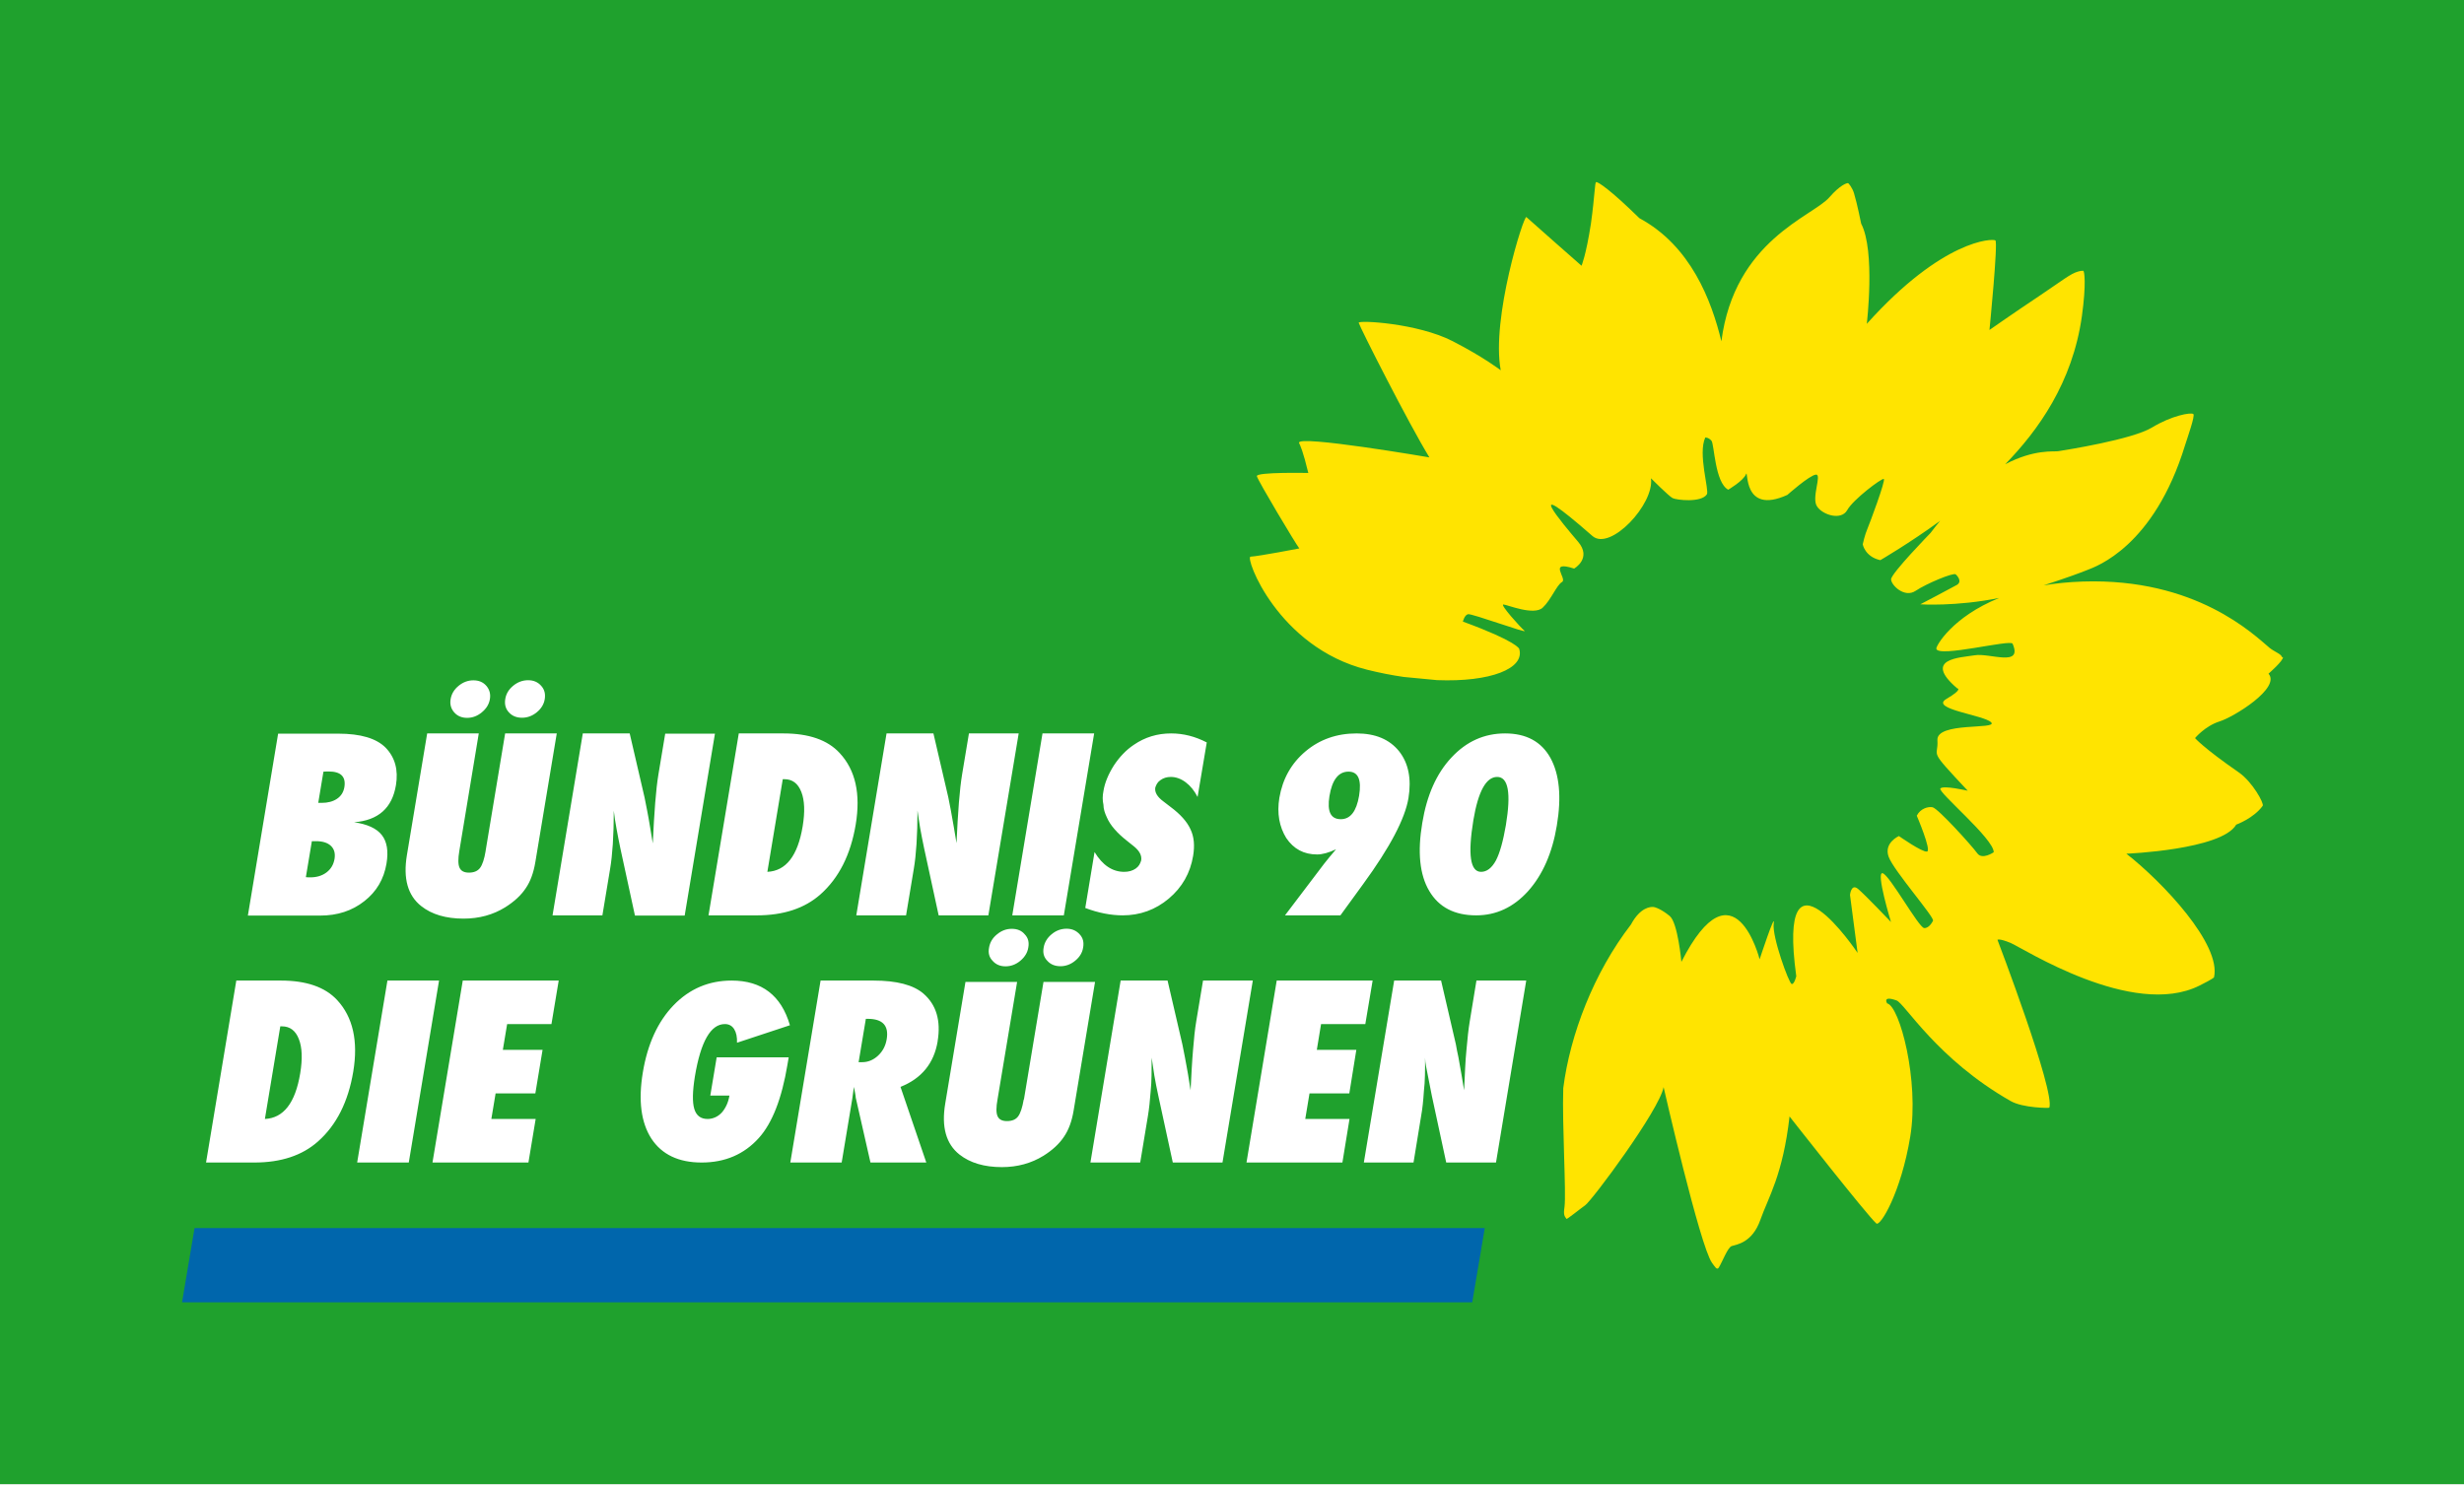
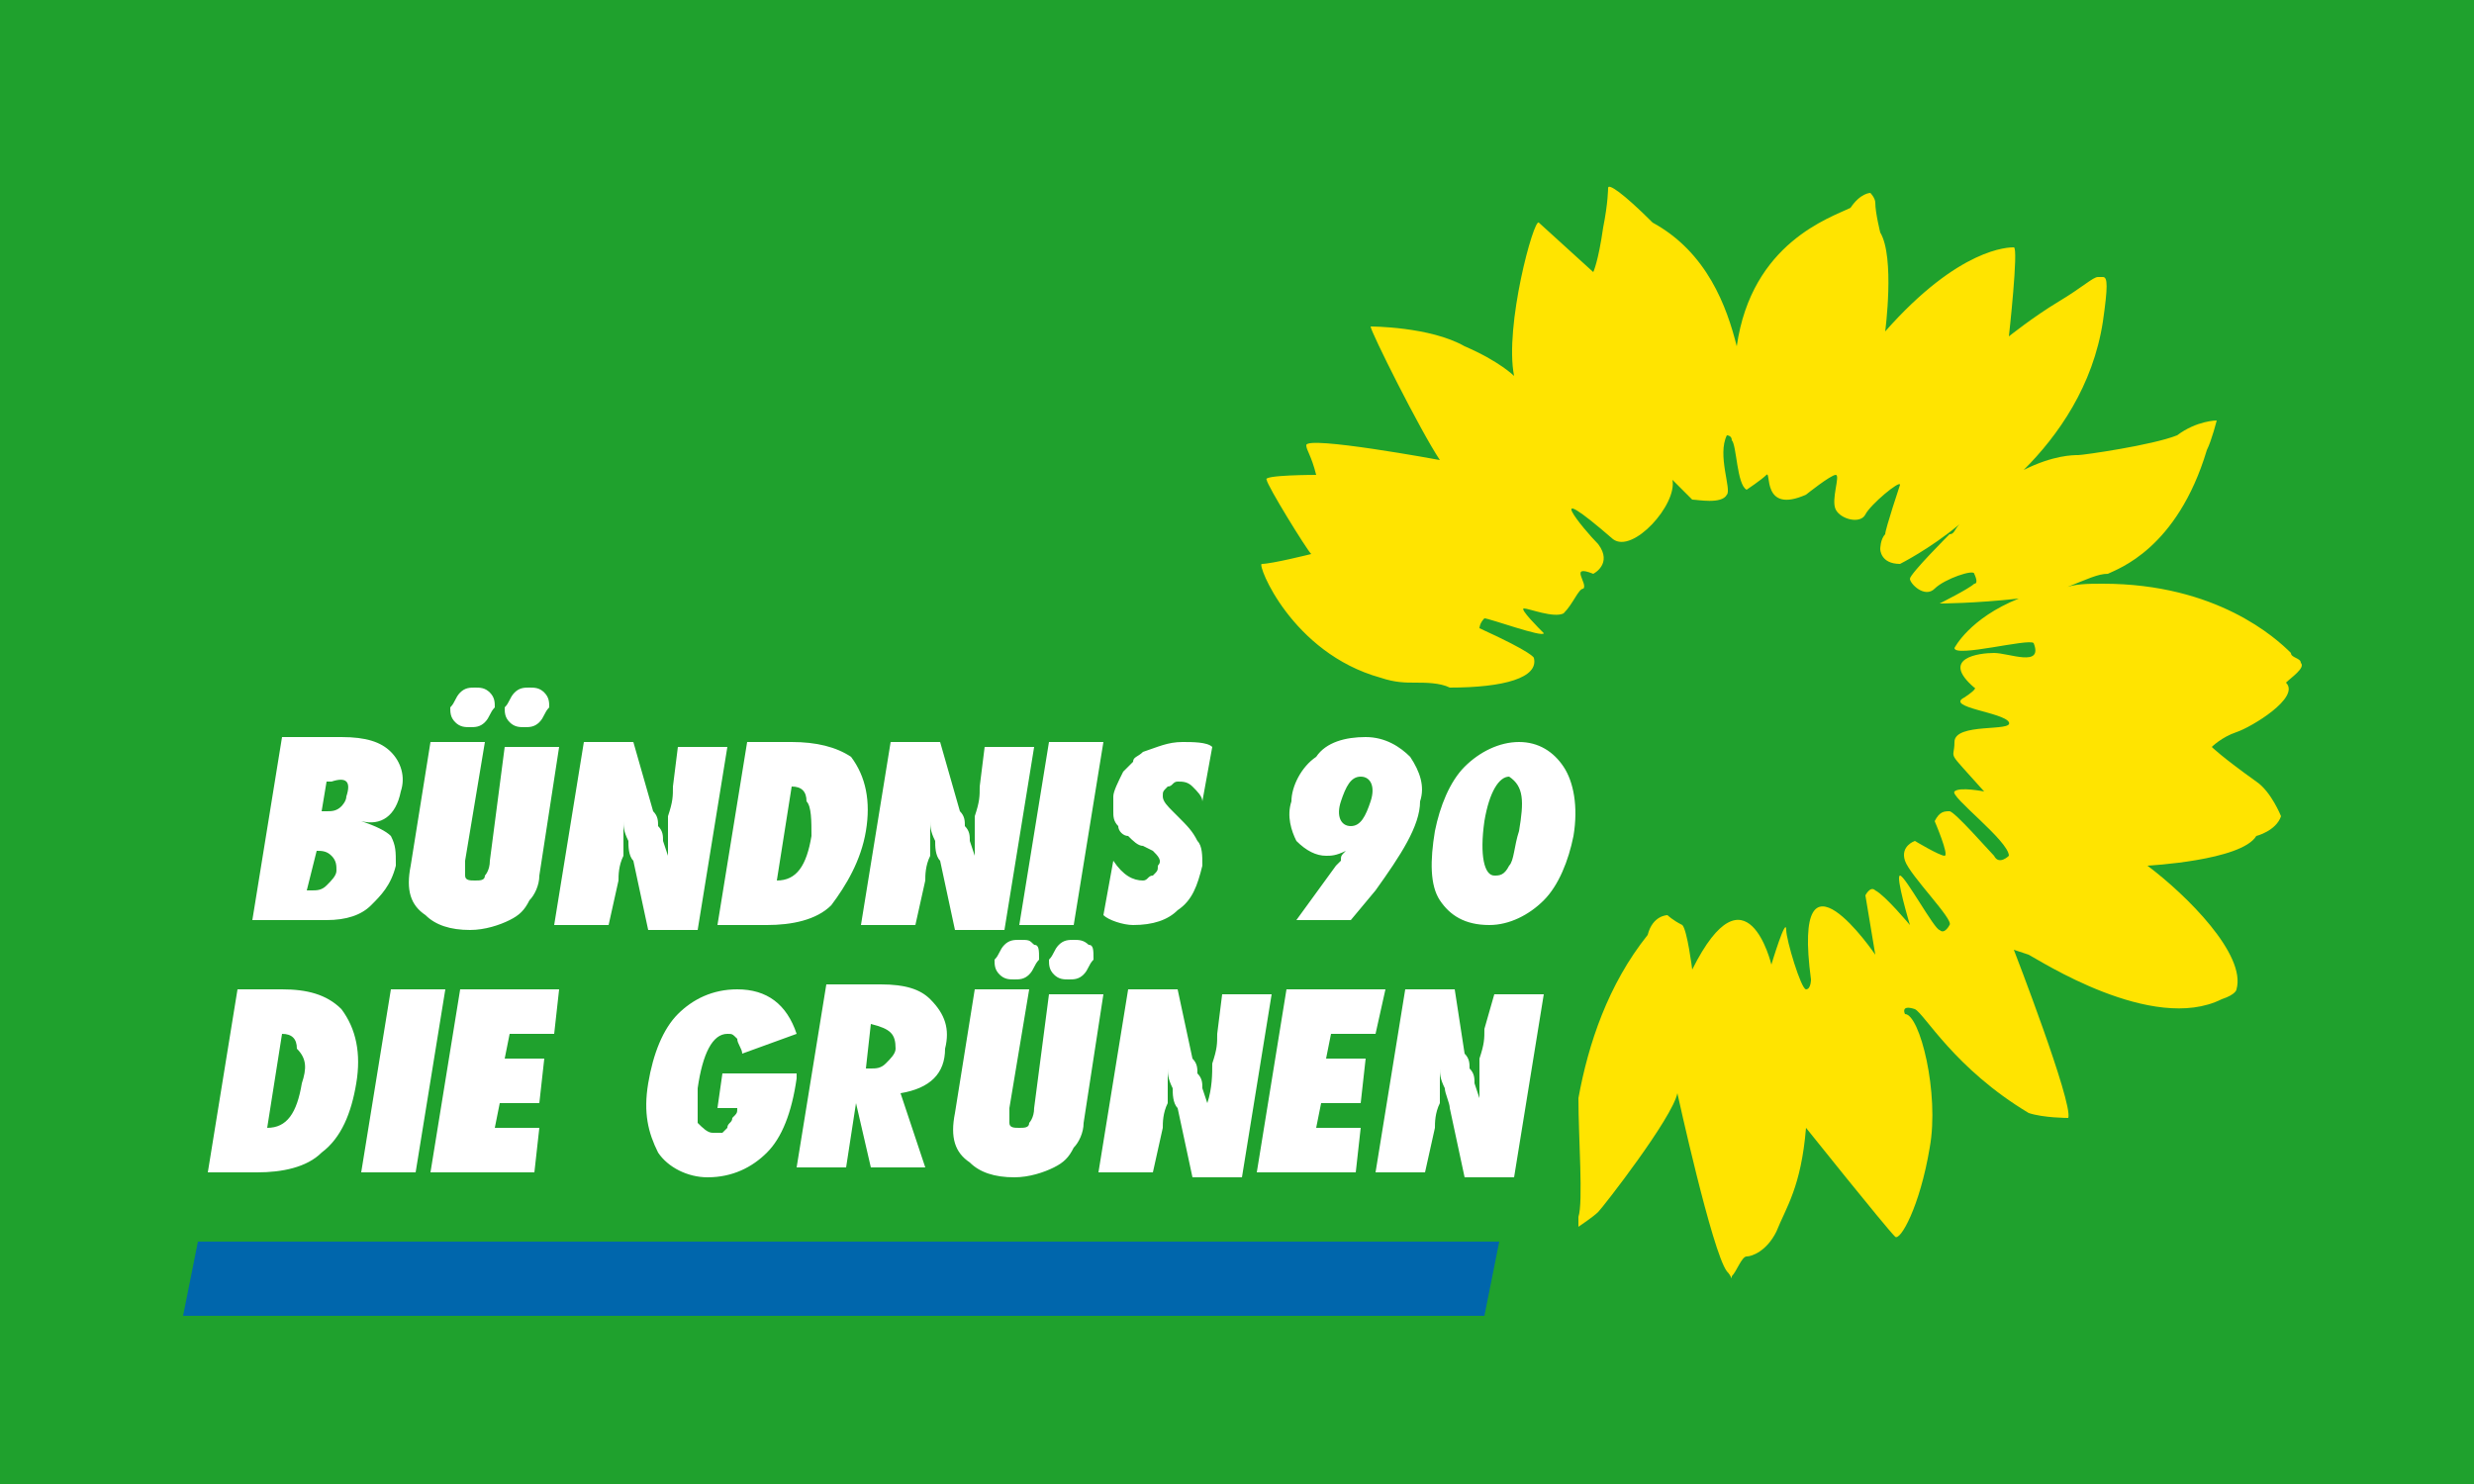
- <svg xmlns="http://www.w3.org/2000/svg" xml:space="preserve" height="150.28" width="249.45" version="1.1">
-   <path d="m0,150.28,249.45,0,0-150.28h-249.45v150.28z" fill-rule="nonzero" fill="#1fa12d" />
-   <path d="m18.425,131.87,130.62,0,1.27-7.52-130.62,0-1.266,7.52" fill-rule="nonzero" fill="#0066ac" />
-   <path d="m231.01,66.54c0-0.285-0.75-0.541-1.24-0.936-1.62-1.359-7.45-7.09-18.91-6.719-1.45,0.05-2.77,0.182-3.97,0.389,2.43-0.793,3.7-1.266,4.43-1.56,0.89-0.35,6.74-2.355,9.89-12.63,0.28-0.88,1.03-2.998,0.84-3.157-0.24-0.198-2.2,0.153-4.19,1.364s-8.68,2.268-9.49,2.397c-0.46,0.07-2.43-0.221-5.37,1.324,3.31-3.402,6.82-8.238,7.77-15.022,0.45-3.255,0.25-4.583,0.13-4.574-0.2,0.01-0.3,0.01-0.55,0.09-0.74,0.216-1.49,0.841-3.91,2.47-2.45,1.63-5.03,3.435-5.03,3.435s0.88-8.867,0.6-9.067c-0.26-0.2-5.3-0.15-13.02,8.447,0,0,0.88-7.367-0.57-10.147,0,0-0.4-2.012-0.72-3.062-0.15-0.525-0.56-1.075-0.63-1.038-0.12,0-0.77,0.175-1.87,1.438-1.7,1.95-9.61,4.337-10.93,14.579-1-4.134-3.1-9.667-8.3-12.467-2.93-2.875-4.23-3.725-4.38-3.65-0.14,0-0.13,1.338-0.53,4.213-0.5,3.231-0.95,4.251-0.95,4.251s-5.45-4.789-5.58-4.926c-0.25-0.263-3.58,10.259-2.6,15.51,0,0-1.73-1.335-4.87-2.948-3.56-1.828-9.55-2.142-9.51-1.862,0.13,0.472,5.06,10.212,7.16,13.633,0,0-13.43-2.308-13.2-1.469,0.13,0.277,0.4,0.805,0.94,3.046,0,0-5.27-0.113-5.21,0.322,0.12,0.487,4,6.965,4.3,7.319,0,0-4.08,0.788-4.94,0.835-0.59,0.02,2.73,9.163,11.79,11.443,1.29,0.323,2.52,0.561,3.72,0.735,1.03,0.1,2.28,0.22,3.37,0.322,5.4,0.215,8.93-1.17,8.32-3.167,0,0-0.18-0.74-5.7-2.759,0,0,0.15-0.66,0.52-0.75s6.12,2.017,5.72,1.681c-0.41-0.342-2.52-2.682-2.14-2.662,0.37,0.01,3.08,1.161,3.98,0.32,0.86-0.804,1.4-2.28,1.96-2.603,0.56-0.321-1.5-2.235,1.22-1.355,0,0,1.84-1.037,0.39-2.732-1.45-1.7-6.06-7.158,1.46-0.571,1.8,1.578,6.3-3.228,5.93-5.84,0,0,1.81,1.813,2.19,2.007,0.37,0.195,2.89,0.494,3.47-0.379,0.26-0.4-0.93-4.121-0.16-5.756,0,0,0.32-0.02,0.62,0.318,0.3,0.35,0.34,4.231,1.7,4.967,0,0,1.54-0.899,1.8-1.569,0.27-0.676-0.42,4.193,4.19,2.094,0,0,2.24-1.994,2.89-2.052,0.64-0.06-0.49,2.365,0.12,3.228,0.57,0.864,2.45,1.443,3.05,0.363,0.6-1.081,3.48-3.24,3.7-3.154,0.23,0.09-1.46,4.588-1.65,5.03-0.28,0.639-0.48,1.591-0.48,1.591s0.22,1.257,1.78,1.603c0,0,2.97-1.729,6.05-3.978-0.32,0.39-0.65,0.793-0.97,1.225,0,0-3.99,4.097-3.99,4.69,0,0.594,1.36,1.924,2.48,1.17,1.12-0.748,3.82-1.867,4.06-1.672,0.22,0.195,0.66,0.747,0.12,1.072-0.56,0.32-3.7,1.963-3.7,1.963s3.59,0.245,7.98-0.643c-4.75,1.928-6.4,4.86-6.36,5.139,0.15,0.941,7.52-0.971,7.72-0.506,1.06,2.405-2.34,0.92-3.82,1.17-1.49,0.245-5.32,0.331-1.79,3.347,0,0,0.65,0.05-1.09,1.075-1.75,1.028,3.86,1.634,4.54,2.38,0.66,0.749-5.58-0.08-5.45,1.804,0.12,1.878-1.07,0.694,3.07,5.111,0,0-2.49-0.578-2.77-0.227-0.3,0.352,5.43,5.104,5.4,6.456,0,0-1.17,0.809-1.67,0.1-0.5-0.71-3.96-4.542-4.52-4.655-0.43-0.09-1.23,0.113-1.6,0.856,0,0,1.51,3.528,1.04,3.628-0.48,0.1-2.85-1.571-2.85-1.571s-1.55,0.686-1.04,2.095c0.5,1.406,4.72,6.195,4.49,6.488,0,0-0.37,0.789-0.9,0.733-0.55-0.06-3.48-5.345-4.19-5.549-0.73-0.202,0.84,4.94,0.84,4.94s-2.64-2.775-3.34-3.355-0.81,0.614-0.81,0.614l0.77,5.867s-8.21-12.241-6.21,2.357c0,0-0.19,0.827-0.46,0.798-0.27-0.03-2.02-4.83-1.82-6.142,0.2-1.313-1.43,3.637-1.43,3.637s-2.58-10.225-7.92,0.258c0,0-0.36-3.961-1.18-4.639-0.82-0.679-1.47-0.916-1.7-0.922-0.18,0-1.25-0.04-2.23,1.787-3.76,4.874-6.16,11.14-6.85,16.57-0.12,3.76,0.31,10.55,0.13,12-0.13,0.86,0,0.95,0.2,1.23,0,0.1,1.45-1.07,1.88-1.37,0.67-0.44,7.53-9.66,7.95-11.97,0,0,3.67,16.07,4.9,17.79,0.28,0.37,0.49,0.78,0.68,0.49,0.36-0.57,0.91-2.07,1.32-2.19,0.53-0.16,2.08-0.35,2.89-2.64,0.81-2.3,2.28-4.53,2.96-10.48,0,0,7.77,9.91,8.78,10.83,0.4,0.37,2.51-3.14,3.44-8.79,0.93-5.64-1.07-13.23-2.34-13.49,0,0-0.53-0.83,0.95-0.3,0.84,0.3,4.07,5.92,11.54,10.18,1.25,0.72,3.92,0.73,3.93,0.68,0.6-1.67-5.25-16.996-5.25-16.996s0.14-0.175,1.32,0.309c1.18,0.483,12.36,7.717,19.13,4.325,1.38-0.685,1.47-0.833,1.47-0.833,0.77-3.336-5.2-9.651-8.87-12.522,0,0,9.63-0.39,11.12-2.944,0,0,1.77-0.64,2.68-1.904,0.17-0.224-1.03-2.421-2.42-3.386-3.64-2.524-4.43-3.474-4.43-3.474s1.02-1.229,2.49-1.689c1.46-0.46,6.21-3.39,4.95-4.833,0,0,1.53-1.328,1.46-1.675" fill-rule="nonzero" fill="#ffe400" />
-   <path d="m54.789,69.446c-0.333-0.379-0.774-0.568-1.32-0.568-0.556,0-1.06,0.186-1.511,0.557-0.45,0.37-0.72,0.815-0.804,1.337-0.09,0.53,0.02,0.981,0.357,1.349,0.328,0.371,0.773,0.556,1.338,0.556,0.545,0,1.045-0.185,1.496-0.556,0.449-0.368,0.716-0.808,0.801-1.313,0.09-0.539-0.02-0.992-0.357-1.362m-5.553,0c-0.32-0.371-0.756-0.557-1.312-0.557-0.546,0-1.046,0.186-1.498,0.557-0.45,0.37-0.718,0.82-0.806,1.348-0.09,0.522,0.04,0.969,0.36,1.337,0.327,0.373,0.765,0.558,1.312,0.558,0.54,0,1.034-0.185,1.485-0.558,0.459-0.377,0.732-0.822,0.818-1.337,0.09-0.528-0.04-0.978-0.359-1.348m-0.07,16.719c-0.137,0.828-0.328,1.406-0.576,1.731-0.245,0.311-0.617,0.465-1.117,0.465-0.487,0-0.802-0.167-0.95-0.5-0.152-0.333-0.159-0.902-0.02-1.707l1.967-11.888h-5.224l-2.053,12.329c-0.392,2.365,0.09,4.082,1.45,5.154,1.07,0.847,2.5,1.269,4.288,1.269,1.579,0,2.983-0.384,4.213-1.147,0.913-0.572,1.605-1.215,2.075-1.921,0.471-0.678,0.796-1.56,0.977-2.651l2.169-13.033h-5.226l-1.978,11.899m60.139,8.441c-0.34-0.377-0.78-0.566-1.32-0.566-0.56,0-1.06,0.182-1.51,0.555-0.45,0.37-0.72,0.816-0.81,1.339-0.1,0.527,0,0.977,0.36,1.347,0.33,0.371,0.77,0.556,1.34,0.556,0.54,0,1.04-0.185,1.49-0.556,0.45-0.37,0.72-0.809,0.8-1.315,0.1-0.539,0-0.99-0.35-1.36m-5.56,0c-0.31-0.372-0.75-0.555-1.31-0.555-0.55,0-1.04,0.183-1.49,0.555-0.46,0.37-0.72,0.819-0.81,1.35-0.1,0.52,0,0.966,0.36,1.336,0.33,0.372,0.76,0.557,1.31,0.557,0.54,0,1.04-0.185,1.49-0.557,0.45-0.378,0.73-0.822,0.81-1.336,0.1-0.531,0-0.98-0.36-1.35m-0.1,16.724c-0.14,0.82-0.33,1.4-0.58,1.73-0.24,0.31-0.61,0.46-1.12,0.46-0.48,0-0.8-0.16-0.95-0.5-0.15-0.33-0.15-0.9,0-1.71l1.98-11.881h-5.229l-2.05,12.331c-0.394,2.36,0.09,4.08,1.448,5.15,1.071,0.84,2.501,1.27,4.291,1.27,1.57,0,2.98-0.39,4.21-1.15,0.91-0.57,1.6-1.21,2.07-1.92,0.47-0.68,0.8-1.56,0.98-2.65l2.17-13.031h-5.22l-1.98,11.901m-68.798-31.616c-0.09,0.501-0.329,0.89-0.739,1.167-0.412,0.279-0.93,0.416-1.555,0.416h-0.35l0.526-3.158c0.125-0.01,0.234-0.01,0.321-0.02h0.22c1.228,0,1.755,0.532,1.577,1.6m-2.877,5.456c0.678,0,1.185,0.159,1.519,0.479,0.335,0.32,0.456,0.763,0.362,1.328-0.1,0.567-0.365,1.018-0.807,1.354-0.447,0.338-0.993,0.504-1.645,0.504h-0.187c-0.07,0-0.161-0.01-0.262-0.02l0.607-3.641h0.413zm8.098-5.661c0.258-1.55-0.09-2.817-1.035-3.798-0.937-0.952-2.539-1.428-4.813-1.428h-6.078l-3.063,18.422h7.317c1.748,0,3.235-0.483,4.467-1.456,1.237-0.963,1.987-2.233,2.251-3.816,0.209-1.259,0.05-2.22-0.479-2.889s-1.46-1.098-2.799-1.289c2.438-0.191,3.848-1.439,4.231-3.746m20.899,13.196,0.781-4.701c0.125-0.725,0.213-1.569,0.278-2.53,0.06-0.964,0.1-2.093,0.1-3.39,0.06,0.574,0.16,1.175,0.274,1.809,0.112,0.632,0.246,1.311,0.397,2.033l1.47,6.779h5.034l3.065-18.422h-5.035l-0.69,4.141c-0.126,0.77-0.236,1.726-0.324,2.862-0.09,1.139-0.171,2.508-0.245,4.108l-0.269-1.624c-0.1-0.645-0.208-1.212-0.303-1.707-0.1-0.493-0.18-0.932-0.259-1.313l-1.506-6.49h-4.748l-3.063,18.423h5.036m20.286-9.013c-0.496,2.983-1.688,4.518-3.574,4.606l1.56-9.382h0.163c0.811,0,1.382,0.431,1.716,1.291,0.334,0.853,0.378,2.011,0.135,3.485m5.37-0.184c0.515-3.106-0.02-5.52-1.629-7.245-1.217-1.32-3.116-1.981-5.698-1.981h-4.51l-3.066,18.423h4.889c2.697,0,4.847-0.709,6.443-2.124,1.872-1.663,3.06-4.022,3.571-7.073m5.098,9.197,0.782-4.702c0.125-0.725,0.213-1.569,0.276-2.53,0.06-0.964,0.1-2.092,0.1-3.39,0.08,0.574,0.162,1.175,0.274,1.809,0.113,0.633,0.246,1.311,0.399,2.034l1.469,6.779h5.032l3.07-18.423h-5.037l-0.69,4.141c-0.128,0.77-0.236,1.727-0.326,2.863-0.09,1.139-0.169,2.507-0.243,4.107l-0.27-1.623c-0.113-0.645-0.208-1.213-0.304-1.708-0.1-0.492-0.18-0.931-0.257-1.312l-1.505-6.468h-4.747l-3.062,18.423h5.034m19.047-18.423-5.23,0-3.06,18.423,5.22,0,3.07-18.423m2.87,18.423c1.78,0,3.34-0.567,4.69-1.702,1.35-1.136,2.17-2.578,2.46-4.328,0.17-1.029,0.1-1.927-0.27-2.693-0.35-0.766-1.02-1.515-2-2.245l-0.73-0.562c-0.64-0.469-0.91-0.939-0.83-1.417,0.1-0.291,0.22-0.54,0.52-0.747,0.3-0.215,0.64-0.323,1.05-0.323,0.52,0,1.03,0.184,1.51,0.544,0.48,0.362,0.88,0.857,1.2,1.485l0.93-5.522c-1.17-0.608-2.37-0.913-3.61-0.913-1.4,0-2.65,0.384-3.77,1.151-0.4,0.268-0.77,0.579-1.1,0.928-0.34,0.35-0.64,0.736-0.92,1.157-0.57,0.907-0.93,1.773-1.06,2.604-0.1,0.483-0.1,0.944,0,1.383,0,0.436,0.15,0.86,0.34,1.268,0.18,0.415,0.44,0.813,0.78,1.202,0.33,0.387,0.75,0.777,1.25,1.17l0.76,0.608c0.54,0.453,0.77,0.917,0.69,1.393-0.1,0.331-0.24,0.606-0.56,0.824-0.32,0.221-0.71,0.328-1.16,0.328-1.19,0-2.19-0.668-3-2.005l-0.94,5.663c1.32,0.499,2.59,0.749,3.82,0.749m23.9-12.102c-0.27,1.577-0.88,2.364-1.85,2.364-1.03,0-1.4-0.781-1.15-2.339,0.27-1.652,0.92-2.477,1.93-2.477,0.98,0,1.34,0.816,1.07,2.452m4.05-4.516c-0.97-1.205-2.4-1.805-4.3-1.805-2,0-3.73,0.604-5.17,1.814-1.45,1.221-2.32,2.791-2.65,4.704-0.26,1.588,0,2.947,0.7,4.078,0.75,1.108,1.78,1.66,3.12,1.66,0.53,0,1.17-0.172,1.92-0.526-0.25,0.29-0.47,0.552-0.67,0.796-0.2,0.243-0.38,0.463-0.53,0.66l-3.97,5.237h5.61l2.3-3.164c2.71-3.71,4.24-6.614,4.59-8.709,0.32-1.959,0-3.542-0.95-4.745m10.81,7.495c-0.28,1.62-0.61,2.809-1.01,3.572-0.42,0.763-0.92,1.144-1.5,1.144-1.1,0-1.35-1.743-0.78-5.232,0.49-2.918,1.29-4.378,2.41-4.378,1.13,0,1.42,1.63,0.88,4.894m4.51-6.824c-0.92-1.65-2.45-2.476-4.59-2.476-2.11,0-3.92,0.815-5.43,2.442-1.52,1.623-2.49,3.825-2.95,6.613-0.5,2.95-0.27,5.247,0.7,6.89,0.97,1.652,2.56,2.477,4.75,2.477,2.03,0,3.78-0.816,5.26-2.452,1.47-1.645,2.45-3.859,2.91-6.639,0.49-2.917,0.26-5.202-0.65-6.855m-126.57,31.954c-0.496,2.99-1.687,4.52-3.573,4.61l1.56-9.38h0.163c0.809,0,1.383,0.43,1.715,1.29,0.337,0.85,0.38,2.01,0.135,3.48m5.372-0.18c0.515-3.1-0.03-5.52-1.629-7.25-1.218-1.315-3.118-1.975-5.699-1.975h-4.511l-3.063,18.425h4.888c2.696,0,4.844-0.71,6.441-2.13,1.874-1.66,3.063-4.02,3.573-7.07m8.686-9.225-5.226,0-3.064,18.425,5.226,0,3.064-18.425m9.049,18.425,0.733-4.41-4.487,0,0.431-2.59,4.023,0,0.732-4.41-4.022,0,0.435-2.61,4.486,0,0.734-4.405-9.713,0-3.065,18.425,9.713,0m18.417-6.78,1.933,0c-0.06,0.36-0.16,0.69-0.297,0.98-0.136,0.29-0.298,0.54-0.487,0.75-0.189,0.2-0.404,0.36-0.648,0.47-0.245,0.11-0.506,0.17-0.78,0.17-0.695,0-1.142-0.34-1.347-1.02s-0.181-1.77,0.06-3.28c0.588-3.54,1.602-5.31,3.038-5.31,0.41,0,0.722,0.17,0.937,0.51s0.312,0.8,0.29,1.38l5.357-1.77c-0.877-3.02-2.844-4.525-5.9-4.525-2.307,0-4.262,0.835-5.865,2.485-1.604,1.66-2.647,3.93-3.125,6.81-0.473,2.85-0.185,5.08,0.865,6.71,1.06,1.61,2.756,2.42,5.086,2.42,2.371,0,4.301-0.83,5.787-2.48,1.363-1.51,2.33-3.99,2.902-7.43l0.125-0.74h-7.291l-0.645,3.87m17.859-5.71c-0.113,0.68-0.405,1.23-0.878,1.67-0.475,0.44-1.013,0.66-1.615,0.66h-0.351l0.733-4.39h0.187c1.51,0,2.153,0.68,1.924,2.06m5.154,0.21c0.346-2.08-0.13-3.69-1.429-4.82-1.024-0.884-2.711-1.325-5.069-1.325h-5.35l-3.064,18.425h5.199l1.073-6.45,0.166-1.21c0.05,0.25,0.09,0.47,0.125,0.65,0.04,0.18,0.05,0.33,0.06,0.44l1.491,6.57h5.653l-2.613-7.66c2.139-0.85,3.393-2.39,3.764-4.62m20.504,12.28,0.78-4.71c0.12-0.72,0.21-1.56,0.28-2.52,0.1-0.97,0.1-2.1,0.1-3.39,0.1,0.57,0.16,1.17,0.27,1.8,0.11,0.64,0.24,1.31,0.4,2.04l1.47,6.78h5.03l3.07-18.425h-5.04l-0.69,4.145c-0.13,0.77-0.23,1.72-0.32,2.86-0.1,1.14-0.17,2.51-0.25,4.11l-0.26-1.63c-0.12-0.64-0.21-1.21-0.31-1.7-0.1-0.5-0.18-0.94-0.26-1.32l-1.5-6.465h-4.75l-3.06,18.425h5.03m20.48,0,0.72-4.41-4.48,0,0.43-2.59,4.03,0,0.71-4.41-4,0,0.43-2.61,4.48,0,0.74-4.405-9.71,0-3.06,18.425,9.71,0m7.2,0,0.77-4.71c0.13-0.72,0.22-1.56,0.28-2.52,0.12-0.97,0.12-2.1,0.12-3.39,0,0.57,0.17,1.17,0.28,1.8,0.12,0.64,0.25,1.31,0.4,2.04l1.46,6.78h5.04l3.06-18.425h-5.04l-0.68,4.145c-0.13,0.77-0.23,1.72-0.33,2.86-0.12,1.14-0.16,2.51-0.24,4.11l-0.27-1.63c-0.13-0.64-0.2-1.21-0.3-1.7-0.12-0.5-0.19-0.94-0.26-1.32l-1.5-6.465h-4.75l-3.07,18.425h5.04" fill-rule="nonzero" fill="#FFF" />
+ <svg xmlns="http://www.w3.org/2000/svg" version="1.1" id="Ebene_1" x="0px" y="0px" viewBox="0 0 50 30" style="enable-background:new 0 0 50 30;" xml:space="preserve">
+   <style type="text/css">
+ 	.st0{fill:#1FA12D;}
+ 	.st1{fill:#0066AC;}
+ 	.st2{fill:#FFE400;}
+ 	.st3{fill:#FFFFFF;}
+ </style>
+   <path class="st0" d="M0,30h50V0H0V30z" />
+   <path class="st1" d="M3.7,26.6H30l0.3-1.5H4L3.7,26.6" />
+   <path class="st2" d="M46.5,13.4c0-0.1-0.2-0.1-0.2-0.2c-0.3-0.3-1.5-1.4-3.8-1.4c-0.3,0-0.6,0-0.8,0.1c0.5-0.2,0.7-0.3,0.9-0.3  c0.2-0.1,1.4-0.5,2-2.5c0.1-0.2,0.2-0.6,0.2-0.6c0,0-0.4,0-0.8,0.3C43.5,9,42.1,9.2,42,9.2c-0.1,0-0.5,0-1.1,0.3  c0.7-0.7,1.4-1.7,1.6-3c0.1-0.7,0.1-0.9,0-0.9c0,0-0.1,0-0.1,0c-0.1,0-0.3,0.2-0.8,0.5c-0.5,0.3-1,0.7-1,0.7s0.2-1.8,0.1-1.8  c-0.1,0-1.1,0-2.6,1.7c0,0,0.2-1.5-0.1-2c0,0-0.1-0.4-0.1-0.6c0-0.1-0.1-0.2-0.1-0.2c0,0-0.2,0-0.4,0.3C37,4.4,35.4,4.9,35.1,7  c-0.2-0.8-0.6-1.9-1.7-2.5c-0.6-0.6-0.9-0.8-0.9-0.7c0,0,0,0.3-0.1,0.8c-0.1,0.7-0.2,0.9-0.2,0.9s-1.1-1-1.1-1  c-0.1-0.1-0.7,2.1-0.5,3.1c0,0-0.3-0.3-1-0.6c-0.7-0.4-1.9-0.4-1.9-0.4c0,0.1,1,2.1,1.4,2.7c0,0-2.7-0.5-2.7-0.3  c0,0.1,0.1,0.2,0.2,0.6c0,0-1.1,0-1,0.1c0,0.1,0.8,1.4,0.9,1.5c0,0-0.8,0.2-1,0.2c-0.1,0,0.6,1.8,2.4,2.3c0.3,0.1,0.5,0.1,0.7,0.1  c0.2,0,0.5,0,0.7,0.1c1.1,0,1.8-0.2,1.7-0.6c0,0,0-0.1-1.1-0.6c0,0,0-0.1,0.1-0.2c0.1,0,1.2,0.4,1.2,0.3c-0.1-0.1-0.5-0.5-0.4-0.5  c0.1,0,0.6,0.2,0.8,0.1c0.2-0.2,0.3-0.5,0.4-0.5c0.1-0.1-0.3-0.5,0.2-0.3c0,0,0.4-0.2,0.1-0.6c-0.3-0.3-1.2-1.4,0.3-0.1  c0.4,0.3,1.3-0.7,1.2-1.2c0,0,0.4,0.4,0.4,0.4c0.1,0,0.6,0.1,0.7-0.1c0.1-0.1-0.2-0.8,0-1.2c0,0,0.1,0,0.1,0.1  c0.1,0.1,0.1,0.9,0.3,1c0,0,0.3-0.2,0.4-0.3c0.1-0.1-0.1,0.8,0.8,0.4c0,0,0.5-0.4,0.6-0.4c0.1,0-0.1,0.5,0,0.7  c0.1,0.2,0.5,0.3,0.6,0.1c0.1-0.2,0.7-0.7,0.7-0.6c0,0-0.3,0.9-0.3,1C38,10.9,38,11.1,38,11.1s0,0.3,0.4,0.3c0,0,0.6-0.3,1.2-0.8  c-0.1,0.1-0.1,0.2-0.2,0.2c0,0-0.8,0.8-0.8,0.9c0,0.1,0.3,0.4,0.5,0.2c0.2-0.2,0.8-0.4,0.8-0.3c0,0,0.1,0.2,0,0.2  c-0.1,0.1-0.7,0.4-0.7,0.4s0.7,0,1.6-0.1c-1,0.4-1.3,1-1.3,1c0,0.2,1.5-0.2,1.6-0.1c0.2,0.5-0.5,0.2-0.8,0.2c-0.3,0-1.1,0.1-0.4,0.7  c0,0,0.1,0-0.2,0.2c-0.4,0.2,0.8,0.3,0.9,0.5c0.1,0.2-1.1,0-1.1,0.4c0,0.4-0.2,0.1,0.6,1c0,0-0.5-0.1-0.6,0c-0.1,0.1,1.1,1,1.1,1.3  c0,0-0.2,0.2-0.3,0c-0.1-0.1-0.8-0.9-0.9-0.9c-0.1,0-0.2,0-0.3,0.2c0,0,0.3,0.7,0.2,0.7c-0.1,0-0.6-0.3-0.6-0.3s-0.3,0.1-0.2,0.4  c0.1,0.3,1,1.2,0.9,1.3c0,0-0.1,0.2-0.2,0.1c-0.1,0-0.7-1.1-0.8-1.1c-0.1,0,0.2,1,0.2,1s-0.5-0.6-0.7-0.7c-0.1-0.1-0.2,0.1-0.2,0.1  l0.2,1.2c0,0-1.7-2.5-1.3,0.5c0,0,0,0.2-0.1,0.2c-0.1,0-0.4-1-0.4-1.2c0-0.3-0.3,0.7-0.3,0.7s-0.5-2.1-1.6,0.1c0,0-0.1-0.8-0.2-0.9  c-0.2-0.1-0.3-0.2-0.3-0.2c0,0-0.3,0-0.4,0.4c-0.8,1-1.2,2.2-1.4,3.3c0,0.8,0.1,2.1,0,2.4c0,0.2,0,0.2,0,0.2c0,0,0.3-0.2,0.4-0.3  c0.1-0.1,1.5-1.9,1.6-2.4c0,0,0.7,3.2,1,3.6c0.1,0.1,0.1,0.2,0.1,0.1c0.1-0.1,0.2-0.4,0.3-0.4c0.1,0,0.4-0.1,0.6-0.5  c0.2-0.5,0.5-0.9,0.6-2.1c0,0,1.6,2,1.8,2.2c0.1,0.1,0.5-0.6,0.7-1.8c0.2-1.1-0.2-2.7-0.5-2.7c0,0-0.1-0.2,0.2-0.1  c0.2,0.1,0.8,1.2,2.3,2.1c0.3,0.1,0.8,0.1,0.8,0.1c0.1-0.3-1.1-3.4-1.1-3.4s0,0,0.3,0.1c0.2,0.1,2.5,1.6,3.9,0.9  c0.3-0.1,0.3-0.2,0.3-0.2c0.2-0.7-1-1.9-1.8-2.5c0,0,1.9-0.1,2.2-0.6c0,0,0.4-0.1,0.5-0.4c0,0-0.2-0.5-0.5-0.7  c-0.7-0.5-0.9-0.7-0.9-0.7s0.2-0.2,0.5-0.3c0.3-0.1,1.3-0.7,1-1C46.3,13.7,46.6,13.5,46.5,13.4" />
+   <path class="st3" d="M11,14c-0.1-0.1-0.2-0.1-0.3-0.1c-0.1,0-0.2,0-0.3,0.1c-0.1,0.1-0.1,0.2-0.2,0.3c0,0.1,0,0.2,0.1,0.3  c0.1,0.1,0.2,0.1,0.3,0.1c0.1,0,0.2,0,0.3-0.1c0.1-0.1,0.1-0.2,0.2-0.3C11.1,14.2,11.1,14.1,11,14 M9.9,14c-0.1-0.1-0.2-0.1-0.3-0.1  c-0.1,0-0.2,0-0.3,0.1c-0.1,0.1-0.1,0.2-0.2,0.3c0,0.1,0,0.2,0.1,0.3c0.1,0.1,0.2,0.1,0.3,0.1c0.1,0,0.2,0,0.3-0.1  c0.1-0.1,0.1-0.2,0.2-0.3C10,14.2,10,14.1,9.9,14 M9.9,17.4c0,0.2-0.1,0.3-0.1,0.3c0,0.1-0.1,0.1-0.2,0.1c-0.1,0-0.2,0-0.2-0.1  c0-0.1,0-0.2,0-0.3L9.8,15H8.7l-0.4,2.5c-0.1,0.5,0,0.8,0.3,1c0.2,0.2,0.5,0.3,0.9,0.3c0.3,0,0.6-0.1,0.8-0.2  c0.2-0.1,0.3-0.2,0.4-0.4c0.1-0.1,0.2-0.3,0.2-0.5l0.4-2.6h-1.1L9.9,17.4 M22,19.1c-0.1-0.1-0.2-0.1-0.3-0.1c-0.1,0-0.2,0-0.3,0.1  c-0.1,0.1-0.1,0.2-0.2,0.3c0,0.1,0,0.2,0.1,0.3c0.1,0.1,0.2,0.1,0.3,0.1c0.1,0,0.2,0,0.3-0.1c0.1-0.1,0.1-0.2,0.2-0.3  C22.1,19.2,22.1,19.1,22,19.1 M20.9,19.1C20.8,19,20.8,19,20.6,19c-0.1,0-0.2,0-0.3,0.1c-0.1,0.1-0.1,0.2-0.2,0.3  c0,0.1,0,0.2,0.1,0.3c0.1,0.1,0.2,0.1,0.3,0.1c0.1,0,0.2,0,0.3-0.1c0.1-0.1,0.1-0.2,0.2-0.3C21,19.2,21,19.1,20.9,19.1 M20.9,22.4  c0,0.2-0.1,0.3-0.1,0.3c0,0.1-0.1,0.1-0.2,0.1c-0.1,0-0.2,0-0.2-0.1c0-0.1,0-0.2,0-0.3l0.4-2.4h-1.1l-0.4,2.5c-0.1,0.5,0,0.8,0.3,1  c0.2,0.2,0.5,0.3,0.9,0.3c0.3,0,0.6-0.1,0.8-0.2c0.2-0.1,0.3-0.2,0.4-0.4c0.1-0.1,0.2-0.3,0.2-0.5l0.4-2.6h-1.1L20.9,22.4 M7,16.1  c0,0.1-0.1,0.2-0.1,0.2c-0.1,0.1-0.2,0.1-0.3,0.1H6.5l0.1-0.6c0,0,0,0,0.1,0h0C7,15.7,7.1,15.8,7,16.1 M6.4,17.2  c0.1,0,0.2,0,0.3,0.1c0.1,0.1,0.1,0.2,0.1,0.3c0,0.1-0.1,0.2-0.2,0.3c-0.1,0.1-0.2,0.1-0.3,0.1h0c0,0,0,0-0.1,0L6.4,17.2L6.4,17.2  L6.4,17.2z M8.1,16c0.1-0.3,0-0.6-0.2-0.8c-0.2-0.2-0.5-0.3-1-0.3H5.7l-0.6,3.7h1.5c0.4,0,0.7-0.1,0.9-0.3c0.2-0.2,0.4-0.4,0.5-0.8  c0-0.3,0-0.4-0.1-0.6c-0.1-0.1-0.3-0.2-0.6-0.3C7.7,16.7,8,16.5,8.1,16 M12.3,18.7l0.2-0.9c0-0.1,0-0.3,0.1-0.5c0-0.2,0-0.4,0-0.7  c0,0.1,0,0.2,0.1,0.4c0,0.1,0,0.3,0.1,0.4l0.3,1.4h1l0.6-3.7h-1l-0.1,0.8c0,0.2,0,0.3-0.1,0.6c0,0.2,0,0.5,0,0.8l-0.1-0.3  c0-0.1,0-0.2-0.1-0.3c0-0.1,0-0.2-0.1-0.3L12.8,15h-1l-0.6,3.7L12.3,18.7 M16.4,16.9c-0.1,0.6-0.3,0.9-0.7,0.9l0.3-1.9h0  c0.2,0,0.3,0.1,0.3,0.3C16.4,16.3,16.4,16.6,16.4,16.9 M17.5,16.8c0.1-0.6,0-1.1-0.3-1.5C16.9,15.1,16.5,15,16,15h-0.9l-0.6,3.7h1  c0.5,0,1-0.1,1.3-0.4C17.1,17.9,17.4,17.4,17.5,16.8 M18.5,18.7l0.2-0.9c0-0.1,0-0.3,0.1-0.5c0-0.2,0-0.4,0-0.7c0,0.1,0,0.2,0.1,0.4  c0,0.1,0,0.3,0.1,0.4l0.3,1.4h1l0.6-3.7h-1l-0.1,0.8c0,0.2,0,0.3-0.1,0.6c0,0.2,0,0.5,0,0.8l-0.1-0.3c0-0.1,0-0.2-0.1-0.3  c0-0.1,0-0.2-0.1-0.3L19,15h-1l-0.6,3.7H18.5 M22.3,15h-1.1l-0.6,3.7h1.1L22.3,15 M22.9,18.7c0.4,0,0.7-0.1,0.9-0.3  c0.3-0.2,0.4-0.5,0.5-0.9c0-0.2,0-0.4-0.1-0.5c-0.1-0.2-0.2-0.3-0.4-0.5l-0.1-0.1c-0.1-0.1-0.2-0.2-0.2-0.3c0-0.1,0-0.1,0.1-0.2  c0.1,0,0.1-0.1,0.2-0.1c0.1,0,0.2,0,0.3,0.1c0.1,0.1,0.2,0.2,0.2,0.3l0.2-1.1C24.4,15,24.1,15,23.9,15c-0.3,0-0.5,0.1-0.8,0.2  c-0.1,0.1-0.2,0.1-0.2,0.2c-0.1,0.1-0.1,0.1-0.2,0.2c-0.1,0.2-0.2,0.4-0.2,0.5c0,0.1,0,0.2,0,0.3c0,0.1,0,0.2,0.1,0.3  c0,0.1,0.1,0.2,0.2,0.2c0.1,0.1,0.2,0.2,0.3,0.2l0.2,0.1c0.1,0.1,0.2,0.2,0.1,0.3c0,0.1,0,0.1-0.1,0.2c-0.1,0-0.1,0.1-0.2,0.1  c-0.2,0-0.4-0.1-0.6-0.4l-0.2,1.1C22.4,18.6,22.7,18.7,22.9,18.7 M27.7,16.2c-0.1,0.3-0.2,0.5-0.4,0.5c-0.2,0-0.3-0.2-0.2-0.5  c0.1-0.3,0.2-0.5,0.4-0.5C27.7,15.7,27.8,15.9,27.7,16.2 M28.5,15.3c-0.2-0.2-0.5-0.4-0.9-0.4c-0.4,0-0.8,0.1-1,0.4  c-0.3,0.2-0.5,0.6-0.5,0.9c-0.1,0.3,0,0.6,0.1,0.8c0.2,0.2,0.4,0.3,0.6,0.3c0.1,0,0.2,0,0.4-0.1c-0.1,0.1-0.1,0.1-0.1,0.2  c0,0-0.1,0.1-0.1,0.1l-0.8,1.1h1.1l0.5-0.6c0.5-0.7,0.9-1.3,0.9-1.8C28.8,15.9,28.7,15.6,28.5,15.3 M30.7,16.8  c-0.1,0.3-0.1,0.6-0.2,0.7c-0.1,0.2-0.2,0.2-0.3,0.2c-0.2,0-0.3-0.4-0.2-1.1c0.1-0.6,0.3-0.9,0.5-0.9C30.8,15.9,30.8,16.2,30.7,16.8   M31.6,15.5c-0.2-0.3-0.5-0.5-0.9-0.5c-0.4,0-0.8,0.2-1.1,0.5c-0.3,0.3-0.5,0.8-0.6,1.3c-0.1,0.6-0.1,1.1,0.1,1.4  c0.2,0.3,0.5,0.5,1,0.5c0.4,0,0.8-0.2,1.1-0.5c0.3-0.3,0.5-0.8,0.6-1.3C31.9,16.3,31.8,15.8,31.6,15.5 M6.1,21.9  c-0.1,0.6-0.3,0.9-0.7,0.9l0.3-1.9h0c0.2,0,0.3,0.1,0.3,0.3C6.2,21.4,6.2,21.6,6.1,21.9 M7.2,21.9c0.1-0.6,0-1.1-0.3-1.5  C6.6,20.1,6.2,20,5.7,20H4.8l-0.6,3.7h1c0.5,0,1-0.1,1.3-0.4C6.9,23,7.1,22.5,7.2,21.9 M9,20H7.9l-0.6,3.7h1.1L9,20 M10.8,23.7  l0.1-0.9H10l0.1-0.5h0.8l0.1-0.9h-0.8l0.1-0.5h0.9l0.1-0.9h-2l-0.6,3.7H10.8 M14.5,22.4h0.4c0,0.1,0,0.1-0.1,0.2  c0,0.1-0.1,0.1-0.1,0.2c0,0-0.1,0.1-0.1,0.1c0,0-0.1,0-0.2,0c-0.1,0-0.2-0.1-0.3-0.2c0-0.1,0-0.4,0-0.7c0.1-0.7,0.3-1.1,0.6-1.1  c0.1,0,0.1,0,0.2,0.1c0,0.1,0.1,0.2,0.1,0.3l1.1-0.4c-0.2-0.6-0.6-0.9-1.2-0.9c-0.5,0-0.9,0.2-1.2,0.5c-0.3,0.3-0.5,0.8-0.6,1.4  c-0.1,0.6,0,1,0.2,1.4c0.2,0.3,0.6,0.5,1,0.5c0.5,0,0.9-0.2,1.2-0.5c0.3-0.3,0.5-0.8,0.6-1.5l0-0.1h-1.5L14.5,22.4 M18.1,21.2  c0,0.1-0.1,0.2-0.2,0.3c-0.1,0.1-0.2,0.1-0.3,0.1h-0.1l0.1-0.9h0C18,20.8,18.1,20.9,18.1,21.2 M19.1,21.2c0.1-0.4,0-0.7-0.3-1  c-0.2-0.2-0.5-0.3-1-0.3h-1.1l-0.6,3.7h1l0.2-1.3l0-0.2c0,0.1,0,0.1,0,0.1c0,0,0,0.1,0,0.1l0.3,1.3h1.1l-0.5-1.5  C18.8,22,19.1,21.7,19.1,21.2 M23.3,23.7l0.2-0.9c0-0.1,0-0.3,0.1-0.5c0-0.2,0-0.4,0-0.7c0,0.1,0,0.2,0.1,0.4c0,0.1,0,0.3,0.1,0.4  l0.3,1.4h1l0.6-3.7h-1l-0.1,0.8c0,0.2,0,0.3-0.1,0.6c0,0.2,0,0.5-0.1,0.8l-0.1-0.3c0-0.1,0-0.2-0.1-0.3c0-0.1,0-0.2-0.1-0.3L23.8,20  h-1l-0.6,3.7L23.3,23.7 M27.4,23.7l0.1-0.9h-0.9l0.1-0.5h0.8l0.1-0.9h-0.8l0.1-0.5h0.9L28,20h-2l-0.6,3.7H27.4 M28.8,23.7l0.2-0.9  c0-0.1,0-0.3,0.1-0.5c0-0.2,0-0.4,0-0.7c0,0.1,0,0.2,0.1,0.4c0,0.1,0.1,0.3,0.1,0.4l0.3,1.4h1l0.6-3.7h-1L30,20.8  c0,0.2,0,0.3-0.1,0.6c0,0.2,0,0.5,0,0.8l-0.1-0.3c0-0.1,0-0.2-0.1-0.3c0-0.1,0-0.2-0.1-0.3L29.4,20h-1l-0.6,3.7L28.8,23.7" />
</svg>
